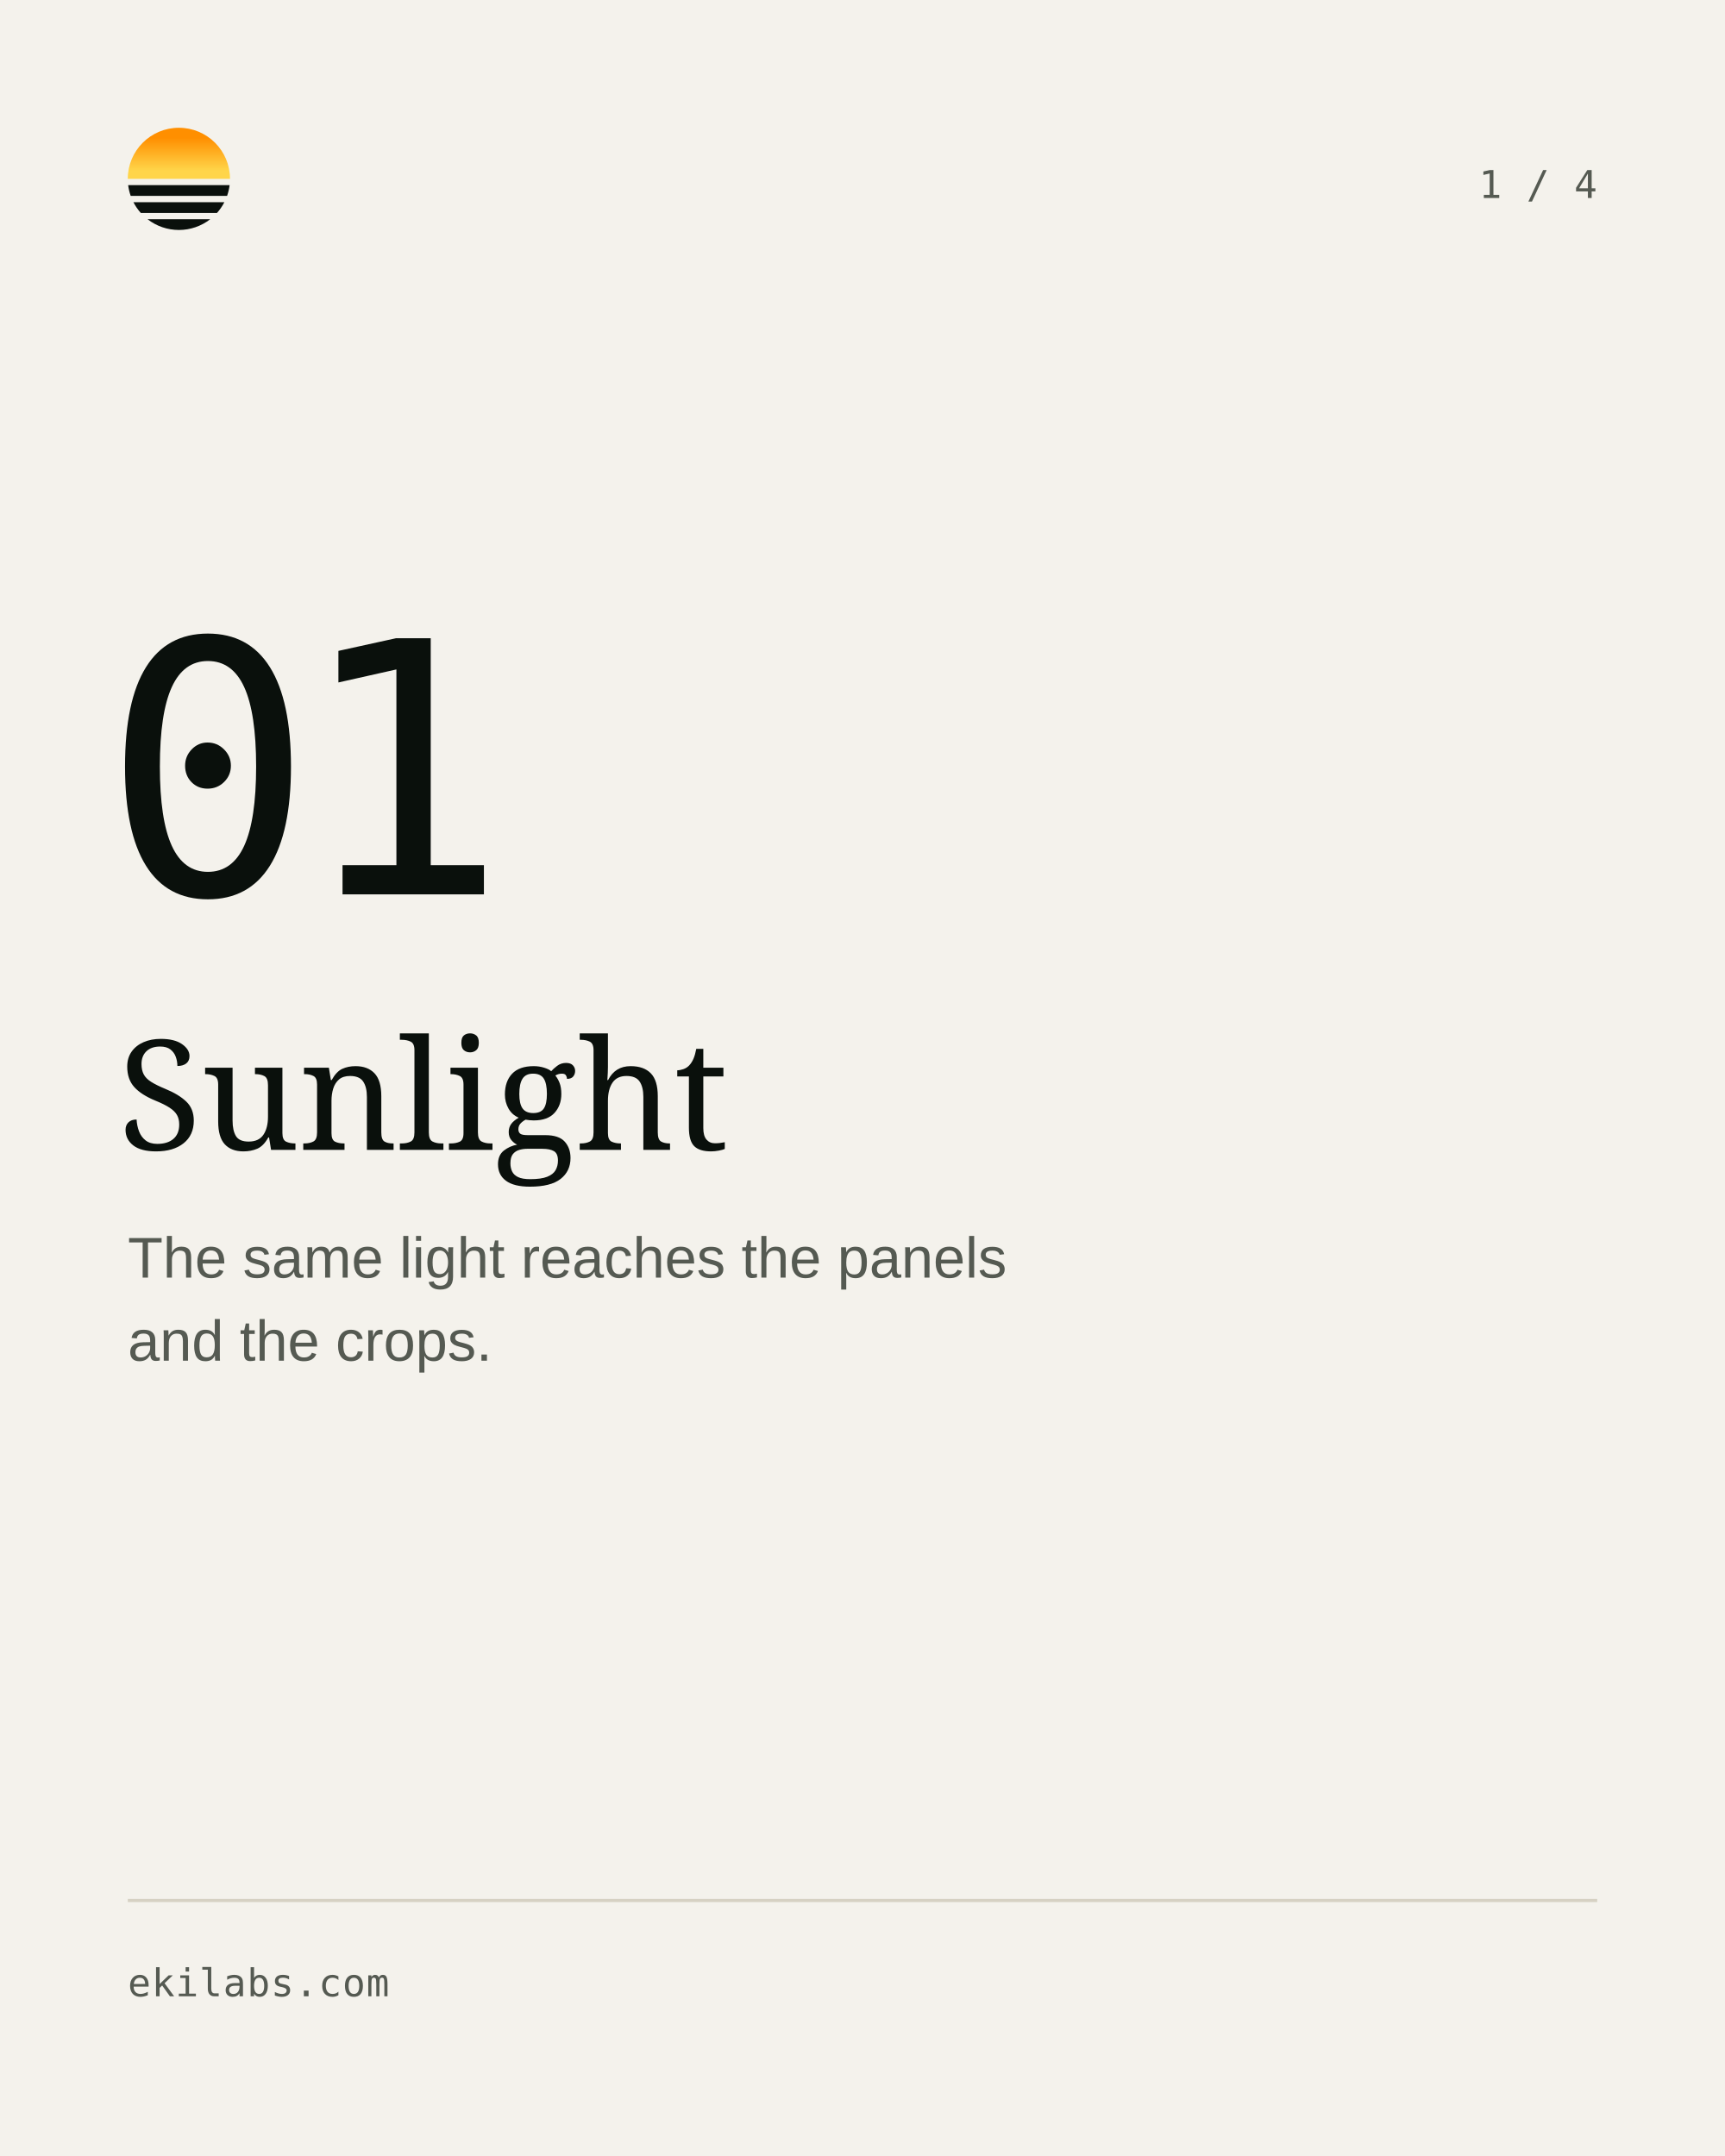
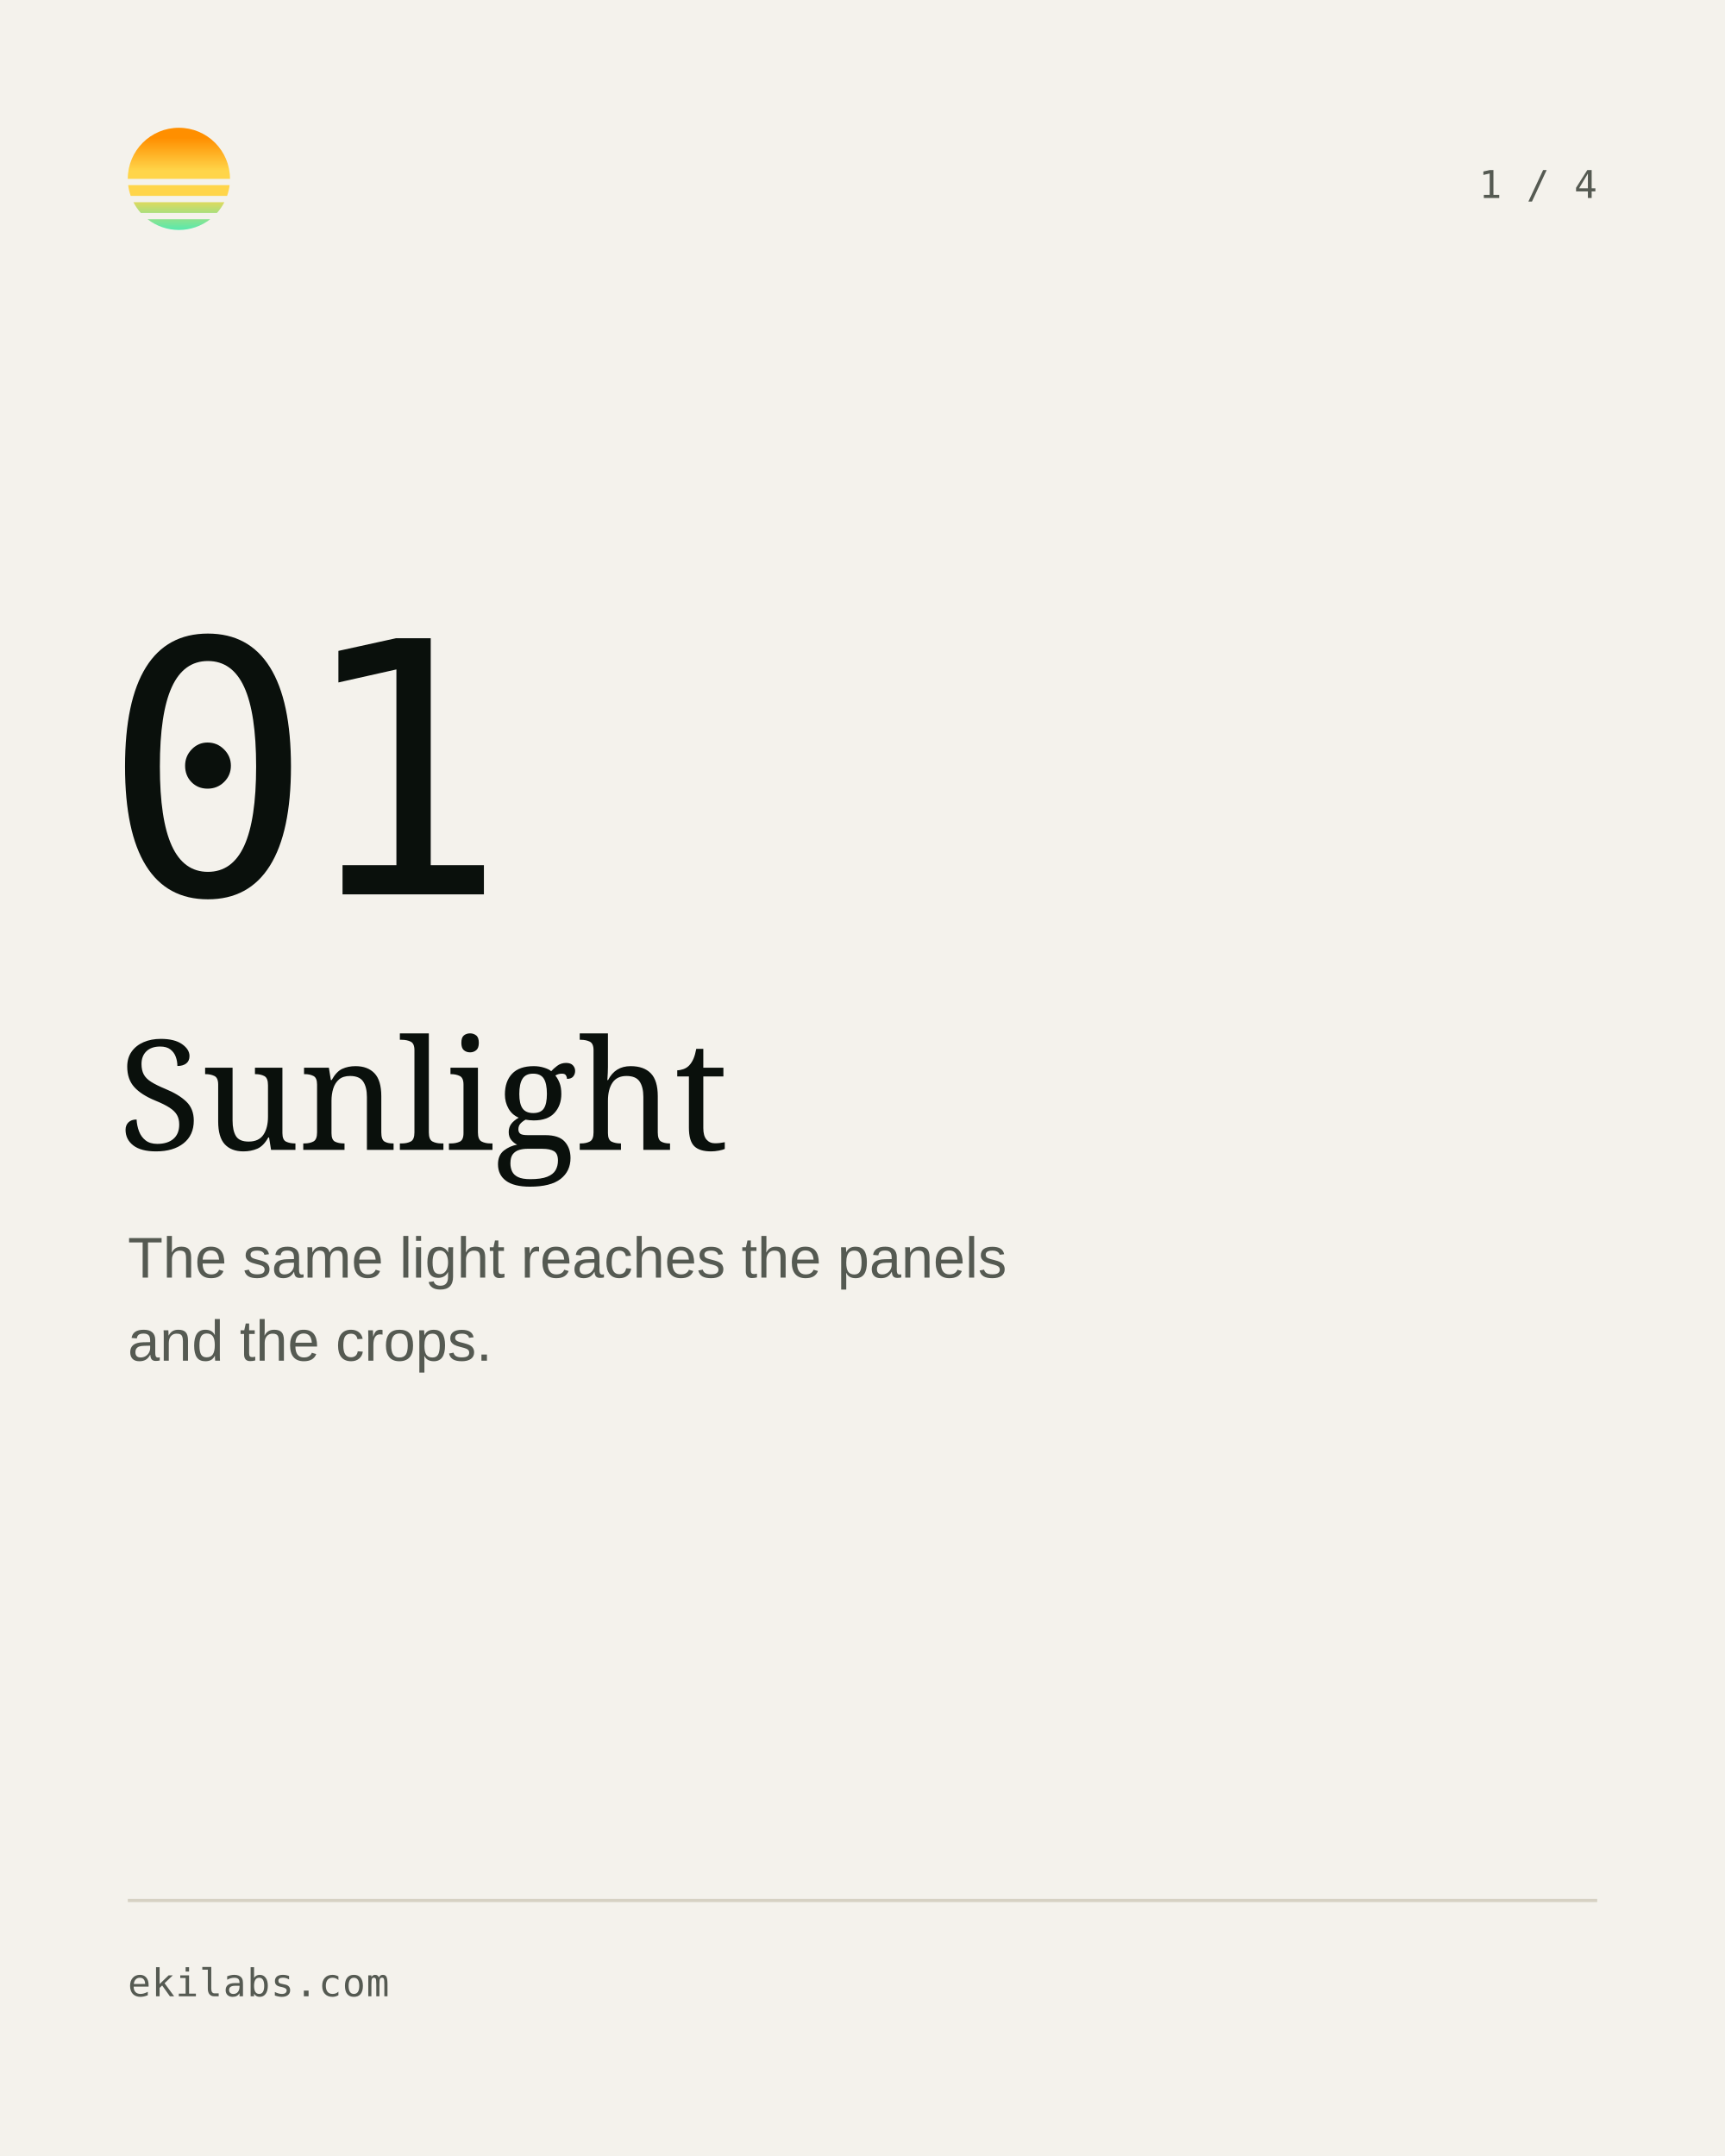
<svg xmlns="http://www.w3.org/2000/svg" width="1080" height="1350" viewBox="0 0 1080 1350">
  <rect width="1080" height="1350" fill="#F4F2EC" />
  <g transform="translate(80.00 80.00) scale(0.64)">
    <defs>
-       <linearGradient id="eki-sun" gradientUnits="userSpaceOnUse" x1="0" y1="0" x2="0" y2="100">
+       <linearGradient id="eki-sun-full" gradientUnits="userSpaceOnUse" x1="0" y1="0" x2="0" y2="100">
        <stop offset="0" stop-color="#FF8F00" />
        <stop offset="0.1" stop-color="#FF8F00" />
        <stop offset="0.42" stop-color="#FFD54A" />
-         <stop offset="1" stop-color="#FFD54A" />
+         <stop offset="0.66" stop-color="#FFD54A" />
+         <stop offset="1" stop-color="#58E9AE" />
      </linearGradient>
    </defs>
-     <path d="M0 50A50 50 0 0 1 100 50Z" fill="url(#eki-sun)" />
-     <path d="M0.38 56.14L99.62 56.14A50 50 0 0 1 97.14 66.67L2.86 66.67A50 50 0 0 1 0.38 56.14Z" fill="#0A100C" />
-     <path d="M5.51 72.81L94.49 72.81A50 50 0 0 1 87.27 83.33L12.73 83.33A50 50 0 0 1 5.51 72.81Z" fill="#0A100C" />
-     <path d="M19.31 89.47L80.69 89.47A50 50 0 0 1 50.00 100.00L50.00 100.00A50 50 0 0 1 19.31 89.47Z" fill="#0A100C" />
+     <path d="M0 50A50 50 0 0 1 100 50Z" fill="url(#eki-sun-full)" />
+     <path d="M0.38 56.14L99.62 56.14A50 50 0 0 1 97.14 66.67L2.86 66.67A50 50 0 0 1 0.38 56.14Z" fill="url(#eki-sun-full)" />
+     <path d="M5.51 72.81L94.49 72.81A50 50 0 0 1 87.27 83.33L12.73 83.33A50 50 0 0 1 5.51 72.81Z" fill="url(#eki-sun-full)" />
+     <path d="M19.31 89.47L80.69 89.47A50 50 0 0 1 50.00 100.00L50.00 100.00A50 50 0 0 1 19.31 89.47Z" fill="url(#eki-sun-full)" />
  </g>
  <text x="1000" y="124" font-family="'Geist Mono', Menlo, monospace" font-size="24" font-weight="400" fill="#555A52" text-anchor="end" letter-spacing="0.48">1 / 4</text>
  <text x="64" y="560" font-family="'Geist Mono', Menlo, monospace" font-size="220" font-weight="400" fill="#0A100C" text-anchor="start" letter-spacing="-11.00">01</text>
  <text x="74" y="720" font-family="'Zilla Slab', Georgia, serif" font-size="96" font-weight="400" fill="#0A100C" text-anchor="start">Sunlight</text>
  <text x="80" y="800" font-family="'Work Sans', Arial, sans-serif" font-size="36" font-weight="400" fill="#555A52" text-anchor="start">The same light reaches the panels</text>
  <text x="80" y="852" font-family="'Work Sans', Arial, sans-serif" font-size="36" font-weight="400" fill="#555A52" text-anchor="start">and the crops.</text>
  <rect x="80" y="1189.0" width="920" height="2" fill="#D6D1C3" />
  <text x="80" y="1250" font-family="'Geist Mono', Menlo, monospace" font-size="24" font-weight="400" fill="#555A52" text-anchor="start" letter-spacing="0.48">ekilabs.com</text>
</svg>
